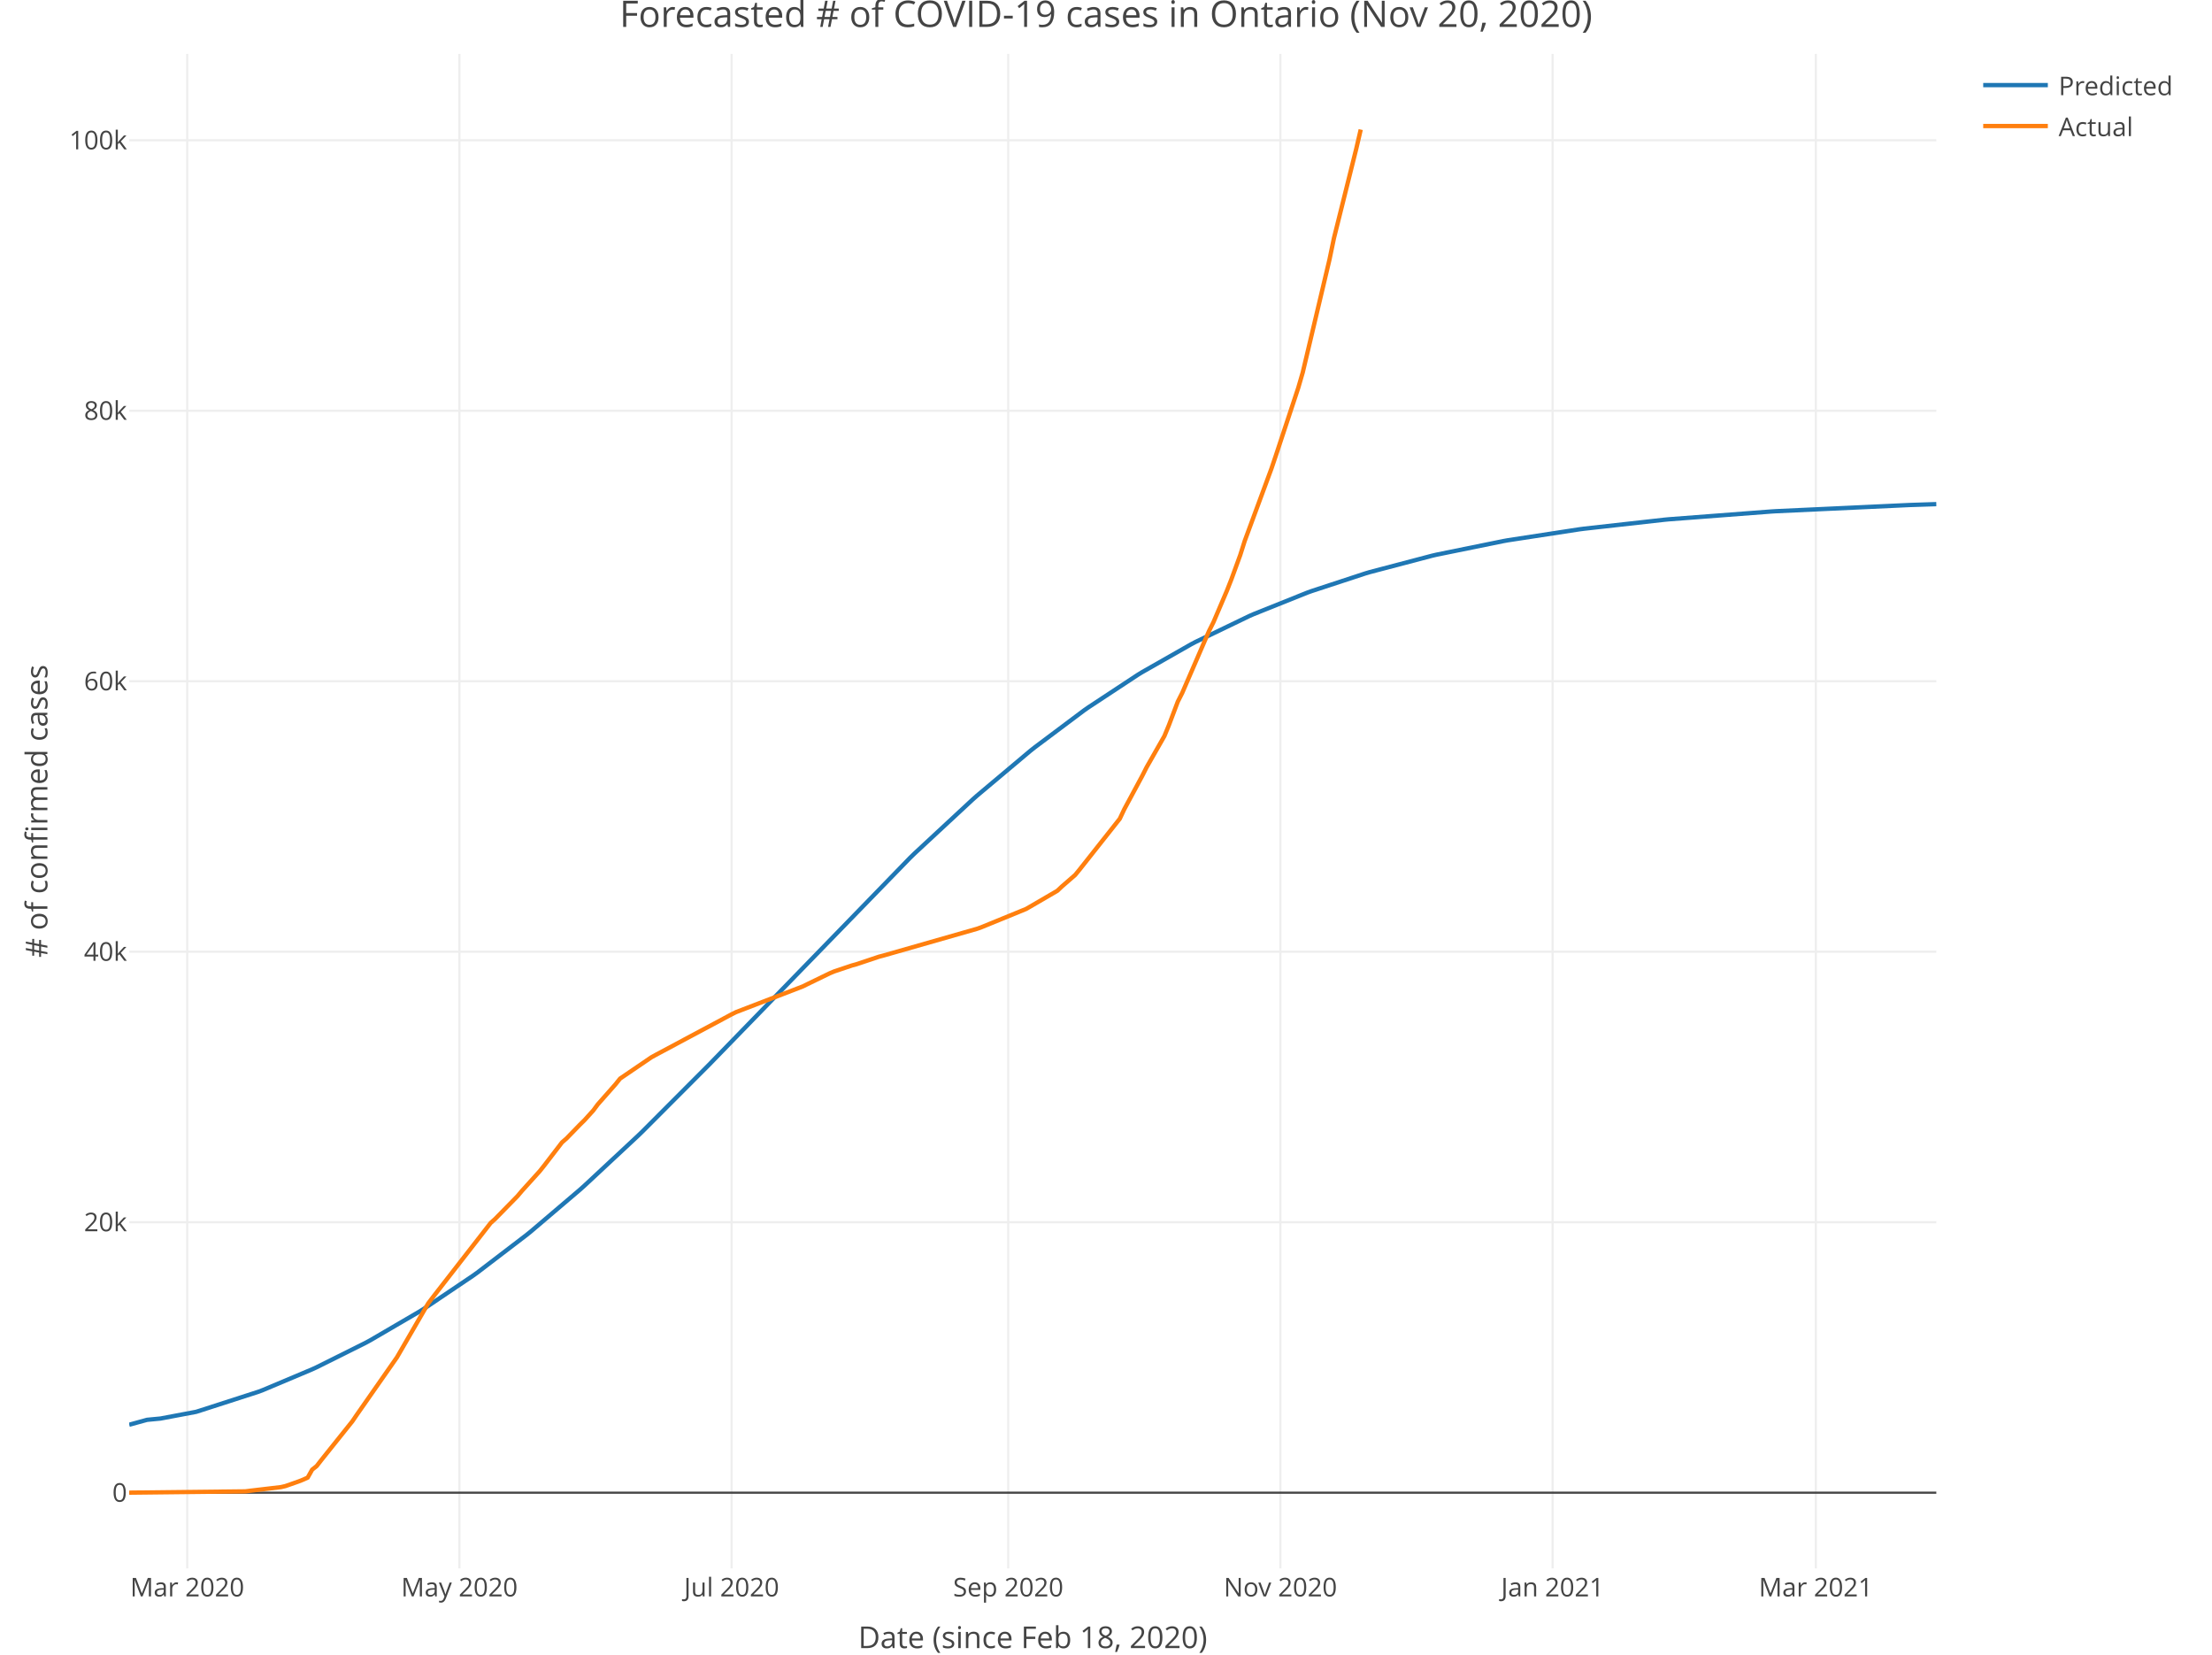
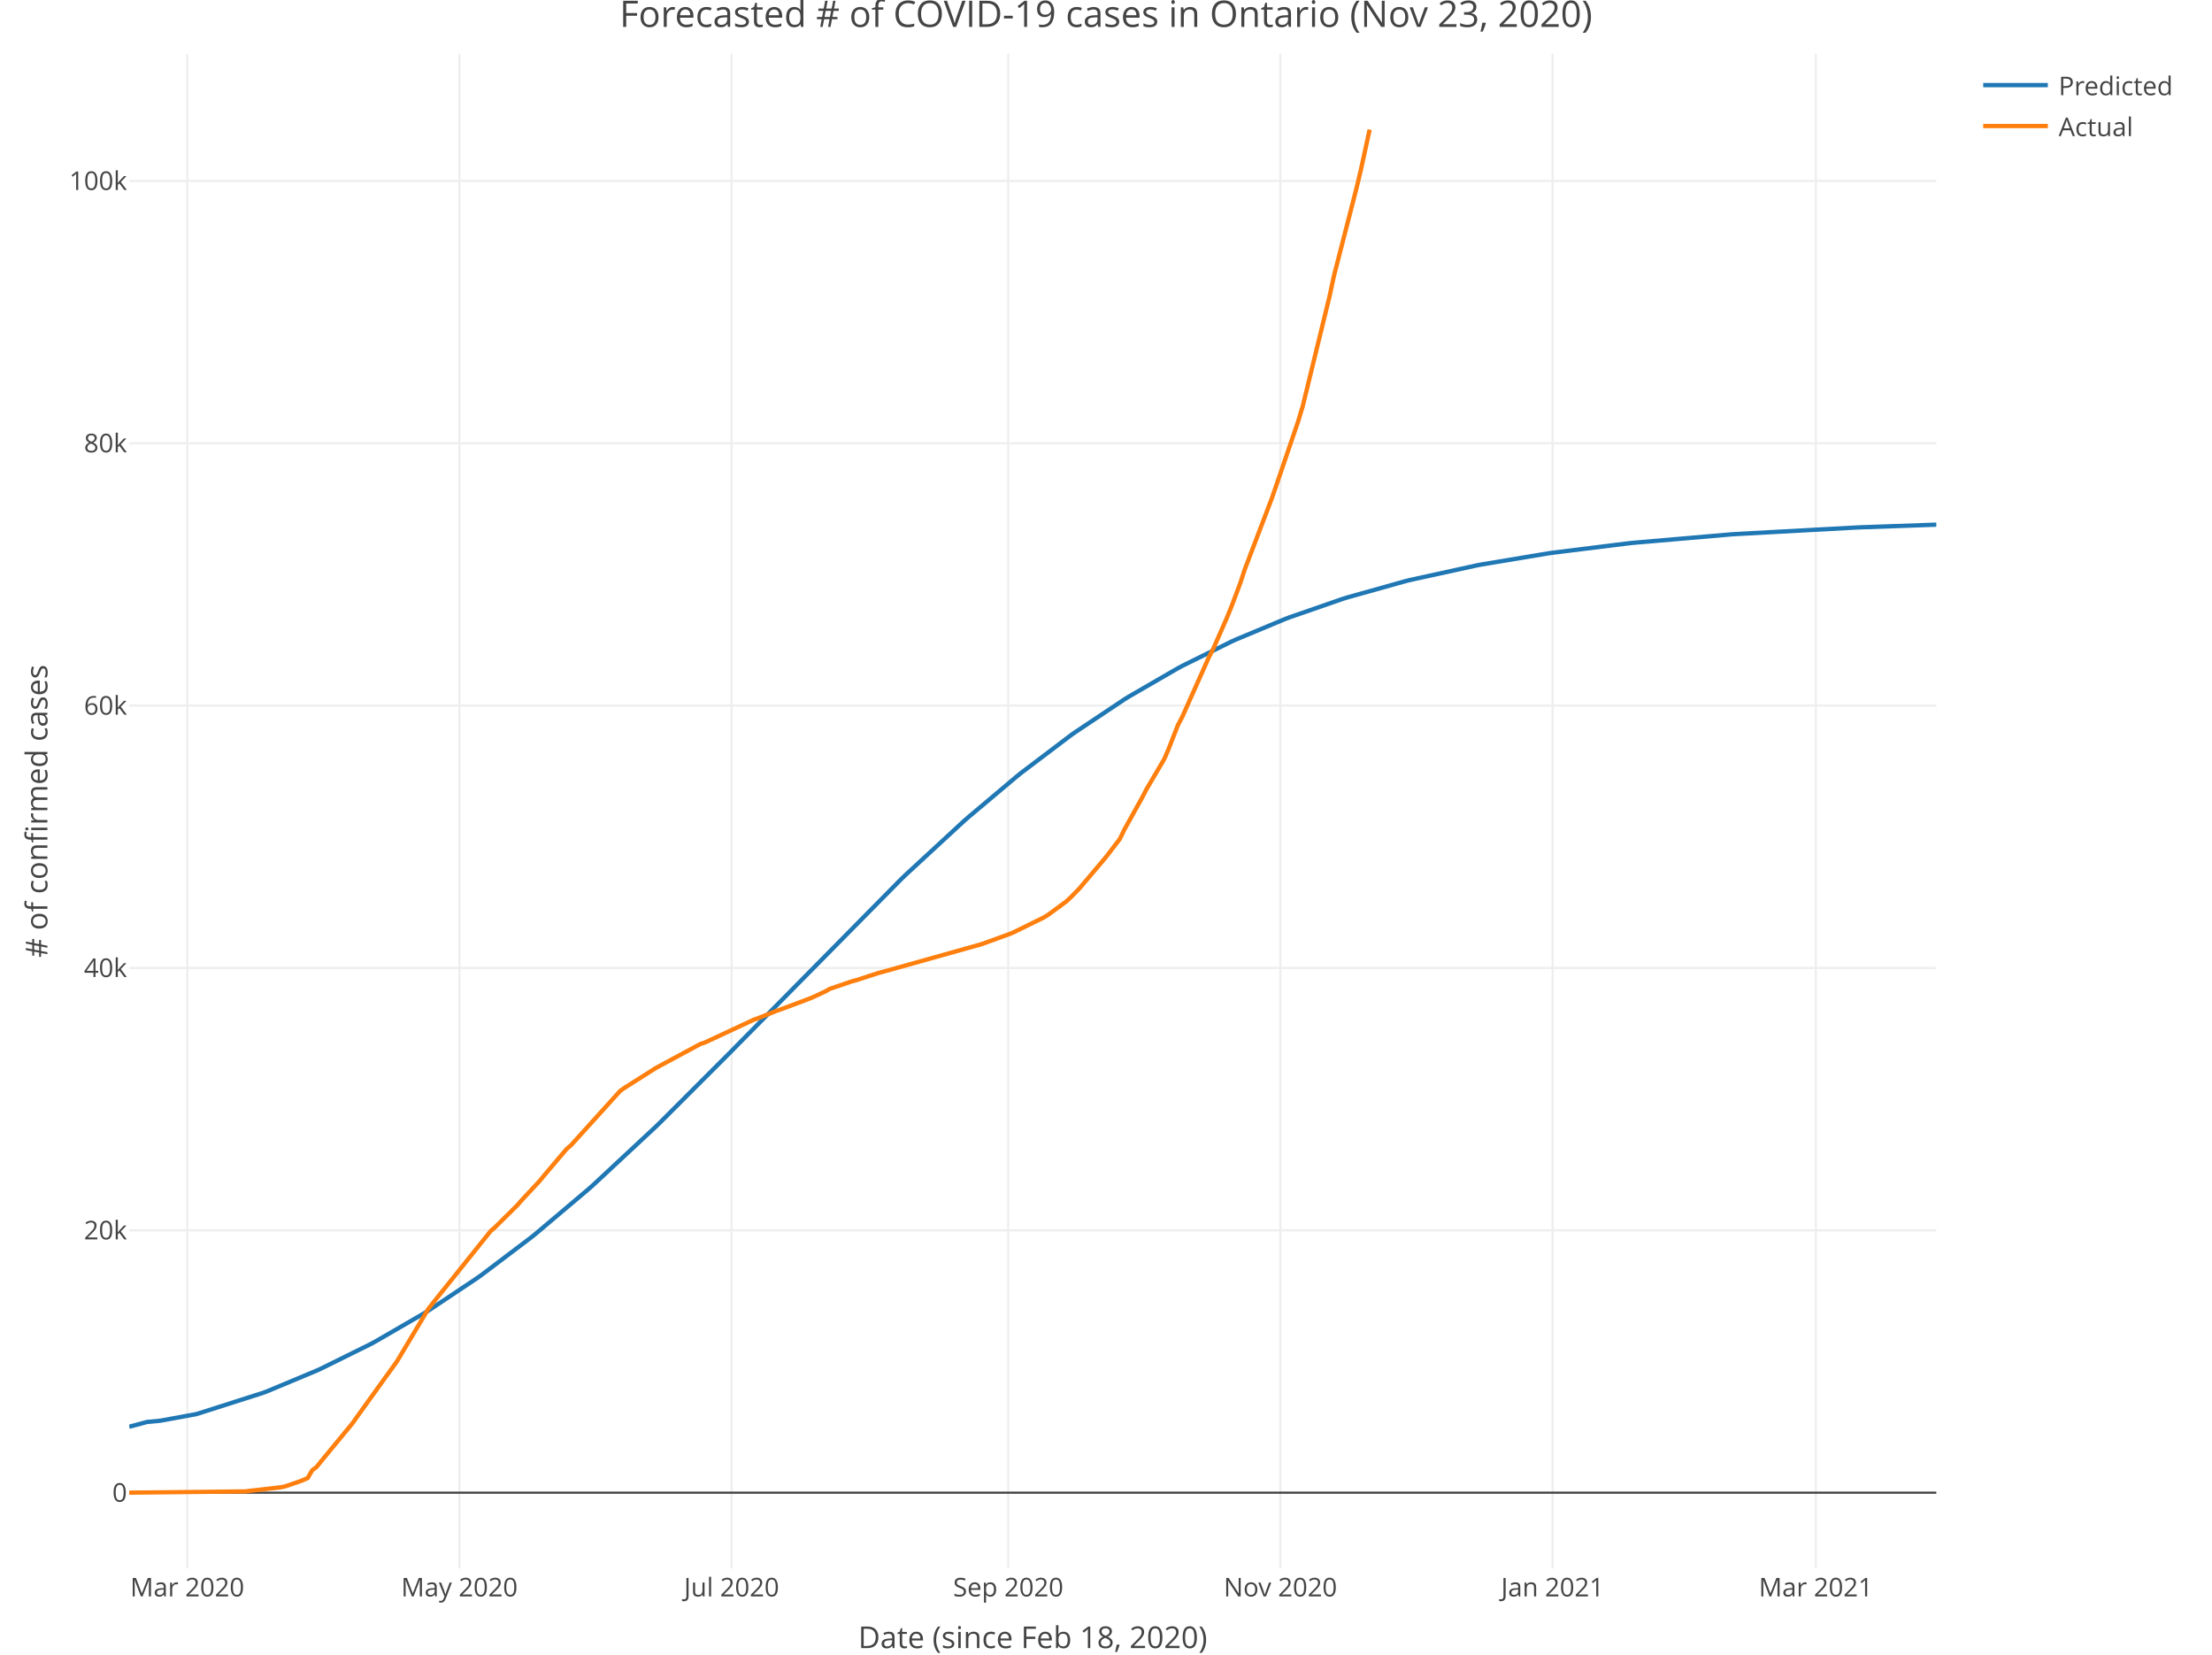
<svg xmlns="http://www.w3.org/2000/svg" class="main-svg" width="1027" height="768" style="" viewBox="0 0 1027 768">
  <rect x="0" y="0" width="1027" height="768" style="fill: rgb(255, 255, 255); fill-opacity: 1;" />
-   <defs id="defs-fba7bb">
+   <defs id="defs-5ffaaf">
    <g class="clips">
-       <clipPath id="clipfba7bbxyplot" class="plotclip">
+       <clipPath id="clip5ffaafxyplot" class="plotclip">
        <rect width="839" height="703" />
      </clipPath>
-       <clipPath class="axesclip" id="clipfba7bbx">
+       <clipPath class="axesclip" id="clip5ffaafx">
        <rect x="60" y="0" width="839" height="768" />
      </clipPath>
-       <clipPath class="axesclip" id="clipfba7bby">
+       <clipPath class="axesclip" id="clip5ffaafy">
        <rect x="0" y="25" width="1027" height="703" />
      </clipPath>
-       <clipPath class="axesclip" id="clipfba7bbxy">
+       <clipPath class="axesclip" id="clip5ffaafxy">
        <rect x="60" y="25" width="839" height="703" />
      </clipPath>
    </g>
    <g class="gradients" />
  </defs>
  <g class="bglayer" />
  <g class="layer-below">
    <g class="imagelayer" />
    <g class="shapelayer" />
  </g>
  <g class="cartesianlayer">
    <g class="subplot xy">
      <g class="layer-subplot">
        <g class="shapelayer" />
        <g class="imagelayer" />
      </g>
      <g class="gridlayer">
        <g class="x">
          <path class="xgrid crisp" transform="translate(86.93,0)" d="M0,25v703" style="stroke: rgb(238, 238, 238); stroke-opacity: 1; stroke-width: 1px;" />
          <path class="xgrid crisp" transform="translate(213.3,0)" d="M0,25v703" style="stroke: rgb(238, 238, 238); stroke-opacity: 1; stroke-width: 1px;" />
          <path class="xgrid crisp" transform="translate(339.67,0)" d="M0,25v703" style="stroke: rgb(238, 238, 238); stroke-opacity: 1; stroke-width: 1px;" />
          <path class="xgrid crisp" transform="translate(468.11,0)" d="M0,25v703" style="stroke: rgb(238, 238, 238); stroke-opacity: 1; stroke-width: 1px;" />
          <path class="xgrid crisp" transform="translate(594.47,0)" d="M0,25v703" style="stroke: rgb(238, 238, 238); stroke-opacity: 1; stroke-width: 1px;" />
          <path class="xgrid crisp" transform="translate(720.84,0)" d="M0,25v703" style="stroke: rgb(238, 238, 238); stroke-opacity: 1; stroke-width: 1px;" />
          <path class="xgrid crisp" transform="translate(843.07,0)" d="M0,25v703" style="stroke: rgb(238, 238, 238); stroke-opacity: 1; stroke-width: 1px;" />
        </g>
        <g class="y">
-           <path class="ygrid crisp" transform="translate(0,567.31)" d="M60,0h839" style="stroke: rgb(238, 238, 238); stroke-opacity: 1; stroke-width: 1px;" />
-           <path class="ygrid crisp" transform="translate(0,441.76)" d="M60,0h839" style="stroke: rgb(238, 238, 238); stroke-opacity: 1; stroke-width: 1px;" />
-           <path class="ygrid crisp" transform="translate(0,316.21)" d="M60,0h839" style="stroke: rgb(238, 238, 238); stroke-opacity: 1; stroke-width: 1px;" />
-           <path class="ygrid crisp" transform="translate(0,190.66)" d="M60,0h839" style="stroke: rgb(238, 238, 238); stroke-opacity: 1; stroke-width: 1px;" />
-           <path class="ygrid crisp" transform="translate(0,65.11)" d="M60,0h839" style="stroke: rgb(238, 238, 238); stroke-opacity: 1; stroke-width: 1px;" />
+           <path class="ygrid crisp" transform="translate(0,571.08)" d="M60,0h839" style="stroke: rgb(238, 238, 238); stroke-opacity: 1; stroke-width: 1px;" />
+           <path class="ygrid crisp" transform="translate(0,449.3)" d="M60,0h839" style="stroke: rgb(238, 238, 238); stroke-opacity: 1; stroke-width: 1px;" />
+           <path class="ygrid crisp" transform="translate(0,327.52)" d="M60,0h839" style="stroke: rgb(238, 238, 238); stroke-opacity: 1; stroke-width: 1px;" />
+           <path class="ygrid crisp" transform="translate(0,205.75)" d="M60,0h839" style="stroke: rgb(238, 238, 238); stroke-opacity: 1; stroke-width: 1px;" />
+           <path class="ygrid crisp" transform="translate(0,83.97)" d="M60,0h839" style="stroke: rgb(238, 238, 238); stroke-opacity: 1; stroke-width: 1px;" />
        </g>
      </g>
      <g class="zerolinelayer">
        <path class="yzl zl crisp" transform="translate(0,692.86)" d="M60,0h839" style="stroke: rgb(68, 68, 68); stroke-opacity: 1; stroke-width: 1px;" />
      </g>
      <path class="xlines-below" />
      <path class="ylines-below" />
      <g class="overlines-below" />
      <g class="xaxislayer-below" />
      <g class="yaxislayer-below" />
      <g class="overaxes-below" />
-       <g class="plot" transform="translate(60, 25)" clip-path="url('#clipfba7bbxyplot')">
+       <g class="plot" transform="translate(60, 25)" clip-path="url('#clip5ffaafxyplot')">
        <g class="scatterlayer mlayer">
-           <g class="trace scatter trace43b9d7" style="stroke-miterlimit: 2; opacity: 1;">
+           <g class="trace scatter trace2943ad" style="stroke-miterlimit: 2; opacity: 1;">
            <g class="fills" />
            <g class="errorbars" />
            <g class="lines">
-               <path class="js-line" d="M0,636.31L8.29,634.03L14.5,633.44L31.07,630.32L33.15,629.66L60.08,620.97L62.15,620.18L84.94,610.58L87.01,609.63L109.8,598.26L111.87,597.14L134.65,583.84L136.73,582.54L159.51,567.2L161.59,565.71L184.37,548.3L186.44,546.63L209.23,527.24L211.3,525.39L236.16,502.24L238.23,500.24L269.31,469.09L271.38,466.96L362.53,373.17L364.6,371.16L391.53,346.17L393.6,344.33L418.46,323.44L420.54,321.8L443.32,304.73L445.4,303.28L468.18,288.28L470.25,287.01L493.04,274.04L495.11,272.95L519.97,260.97L522.04,260.06L546.9,250.1L548.98,249.35L573.83,241.19L575.91,240.57L604.91,232.94L606.98,232.46L638.05,226.14L640.13,225.77L673.27,220.69L675.34,220.42L712.63,216.25L714.7,216.05L762.35,212.42L764.42,212.29L826.57,209.41L828.64,209.34L839,209" style="vector-effect: non-scaling-stroke; fill: none; stroke: rgb(31, 119, 180); stroke-opacity: 1; stroke-width: 2px; opacity: 1;" />
+               <path class="js-line" d="M0,637.25L8.29,635.02L14.5,634.44L31.07,631.4L33.15,630.76L62.15,621.5L64.22,620.71L87.01,611.19L89.08,610.25L111.87,598.98L113.94,597.87L136.73,584.69L138.8,583.4L161.59,568.2L163.66,566.72L186.44,549.49L188.52,547.83L213.38,526.83L215.45,524.99L244.45,497.99L246.52,495.98L279.67,462.83L281.74,460.71L358.39,383.08L360.46,381.09L387.39,356.24L389.46,354.42L412.25,335.24L414.32,333.58L437.11,316.34L439.18,314.87L461.97,299.67L464.04,298.38L486.83,285.2L488.9,284.09L511.69,272.82L513.76,271.88L536.55,262.36L538.62,261.57L563.48,252.95L565.55,252.31L592.48,244.76L594.55,244.24L625.62,237.44L627.7,237.04L658.77,231.86L660.84,231.56L696.06,227.19L698.13,226.97L743.71,223.04L745.78,222.9L801.71,219.86L803.78,219.77L839,218.53" style="vector-effect: non-scaling-stroke; fill: none; stroke: rgb(31, 119, 180); stroke-opacity: 1; stroke-width: 2px; opacity: 1;" />
            </g>
            <g class="points" />
            <g class="text" />
          </g>
-           <g class="trace scatter trace9f9ffe" style="stroke-miterlimit: 2; opacity: 1;">
+           <g class="trace scatter trace9e22b3" style="stroke-miterlimit: 2; opacity: 1;">
            <g class="fills" />
            <g class="errorbars" />
            <g class="lines">
-               <path class="js-line" d="M0,667.84L53.86,667.24L55.93,666.98L70.43,665.27L72.51,664.79L78.72,662.61L80.79,661.79L82.86,660.84L84.94,657.15L87.01,655.51L89.08,652.84L103.58,634.74L105.65,631.7L124.3,605.02L126.37,601.45L138.8,580L140.87,577.26L167.8,542.66L169.87,540.81L180.23,530.24L182.3,527.79L190.59,518.62L192.66,516.02L200.95,505.24L203.02,503.44L209.23,497.05L211.3,495.02L215.45,490.44L217.52,487.64L225.8,478.26L227.88,475.66L242.38,465.79L244.45,464.65L279.67,445.82L281.74,444.79L312.81,432.83L314.88,431.8L325.24,426.77L327.31,425.9L335.6,423.12L337.67,422.56L348.03,419.09L350.1,418.55L393.6,406.12L395.68,405.38L416.39,396.91L418.46,395.72L430.89,388.48L432.97,386.52L439.18,381.13L441.25,378.61L459.9,355.04L461.97,350.65L470.25,335.28L472.33,331.18L480.61,316.66L482.68,311.66L486.83,300.69L488.9,296.61L501.33,267.9L503.4,263.77L509.61,249.24L511.69,243.96L515.83,232.63L517.9,226.09L530.33,192.46L532.4,186.33L542.76,155.03L544.83,147.92L557.26,95.48L559.33,85.55L569.69,44.05L571.76,35.15" style="vector-effect: non-scaling-stroke; fill: none; stroke: rgb(255, 127, 14); stroke-opacity: 1; stroke-width: 2px; opacity: 1;" />
+               <path class="js-line" d="M0,667.84L53.86,667.26L55.93,667L70.43,665.35L72.51,664.88L78.72,662.77L80.79,661.97L82.86,661.05L84.94,657.47L87.01,655.89L89.08,653.29L103.58,635.73L105.65,632.79L124.3,606.91L126.37,603.45L138.8,582.64L140.87,579.98L167.8,546.42L169.87,544.63L180.23,534.38L182.3,532L190.59,523.1L192.66,520.58L203.02,508.38L205.09,506.6L227.88,481.43L229.95,479.95L244.45,470.76L246.52,469.64L265.17,459.59L267.24,458.91L290.02,448.29L292.1,447.57L300.38,444.25L302.45,443.55L314.88,438.89L316.96,438.07L323.17,435.2L325.24,434.01L335.6,430.48L337.67,429.93L348.03,426.57L350.1,426.04L395.68,413.26L397.75,412.52L408.11,408.75L410.18,407.95L424.68,400.83L426.75,399.53L435.04,393.44L437.11,391.53L441.25,387.3L443.32,384.82L451.61,375.06L453.68,372.57L459.9,364.44L461.97,360.18L470.25,345.27L472.33,341.29L480.61,327.21L482.68,322.36L486.83,311.72L488.9,307.77L501.33,279.92L503.4,275.91L509.61,261.81L511.69,256.69L515.83,245.71L517.9,239.36L530.33,206.75L532.4,200.8L542.76,170.44L544.83,163.55L557.26,112.67L559.33,103.05L569.69,62.79L571.76,54.16L575.91,35.15" style="vector-effect: non-scaling-stroke; fill: none; stroke: rgb(255, 127, 14); stroke-opacity: 1; stroke-width: 2px; opacity: 1;" />
            </g>
            <g class="points" />
            <g class="text" />
          </g>
        </g>
      </g>
      <g class="overplot" />
      <path class="xlines-above crisp" style="fill: none;" d="M0,0" />
      <path class="ylines-above crisp" style="fill: none;" d="M0,0" />
      <g class="overlines-above" />
      <g class="xaxislayer-above">
        <g class="xtick">
          <text text-anchor="middle" x="0" y="741" transform="translate(86.93,0)" style="font-family: 'Open Sans', verdana, arial, sans-serif; font-size: 12px; fill: rgb(68, 68, 68); fill-opacity: 1; white-space: pre;">Mar 2020</text>
        </g>
        <g class="xtick">
          <text text-anchor="middle" x="0" y="741" transform="translate(213.3,0)" style="font-family: 'Open Sans', verdana, arial, sans-serif; font-size: 12px; fill: rgb(68, 68, 68); fill-opacity: 1; white-space: pre;">May 2020</text>
        </g>
        <g class="xtick">
          <text text-anchor="middle" x="0" y="741" transform="translate(339.67,0)" style="font-family: 'Open Sans', verdana, arial, sans-serif; font-size: 12px; fill: rgb(68, 68, 68); fill-opacity: 1; white-space: pre;">Jul 2020</text>
        </g>
        <g class="xtick">
          <text text-anchor="middle" x="0" y="741" transform="translate(468.11,0)" style="font-family: 'Open Sans', verdana, arial, sans-serif; font-size: 12px; fill: rgb(68, 68, 68); fill-opacity: 1; white-space: pre;">Sep 2020</text>
        </g>
        <g class="xtick">
          <text text-anchor="middle" x="0" y="741" transform="translate(594.47,0)" style="font-family: 'Open Sans', verdana, arial, sans-serif; font-size: 12px; fill: rgb(68, 68, 68); fill-opacity: 1; white-space: pre;">Nov 2020</text>
        </g>
        <g class="xtick">
          <text text-anchor="middle" x="0" y="741" transform="translate(720.84,0)" style="font-family: 'Open Sans', verdana, arial, sans-serif; font-size: 12px; fill: rgb(68, 68, 68); fill-opacity: 1; white-space: pre;">Jan 2021</text>
        </g>
        <g class="xtick">
          <text text-anchor="middle" x="0" y="741" transform="translate(843.07,0)" style="font-family: 'Open Sans', verdana, arial, sans-serif; font-size: 12px; fill: rgb(68, 68, 68); fill-opacity: 1; white-space: pre;">Mar 2021</text>
        </g>
      </g>
      <g class="yaxislayer-above">
        <g class="ytick">
          <text text-anchor="end" x="59" y="4.2" transform="translate(0,692.86)" style="font-family: 'Open Sans', verdana, arial, sans-serif; font-size: 12px; fill: rgb(68, 68, 68); fill-opacity: 1; white-space: pre;">0</text>
        </g>
        <g class="ytick">
-           <text text-anchor="end" x="59" y="4.2" transform="translate(0,567.31)" style="font-family: 'Open Sans', verdana, arial, sans-serif; font-size: 12px; fill: rgb(68, 68, 68); fill-opacity: 1; white-space: pre;">20k</text>
+           <text text-anchor="end" x="59" y="4.2" transform="translate(0,571.08)" style="font-family: 'Open Sans', verdana, arial, sans-serif; font-size: 12px; fill: rgb(68, 68, 68); fill-opacity: 1; white-space: pre;">20k</text>
        </g>
        <g class="ytick">
-           <text text-anchor="end" x="59" y="4.2" transform="translate(0,441.76)" style="font-family: 'Open Sans', verdana, arial, sans-serif; font-size: 12px; fill: rgb(68, 68, 68); fill-opacity: 1; white-space: pre;">40k</text>
+           <text text-anchor="end" x="59" y="4.2" transform="translate(0,449.3)" style="font-family: 'Open Sans', verdana, arial, sans-serif; font-size: 12px; fill: rgb(68, 68, 68); fill-opacity: 1; white-space: pre;">40k</text>
        </g>
        <g class="ytick">
-           <text text-anchor="end" x="59" y="4.2" transform="translate(0,316.21)" style="font-family: 'Open Sans', verdana, arial, sans-serif; font-size: 12px; fill: rgb(68, 68, 68); fill-opacity: 1; white-space: pre;">60k</text>
+           <text text-anchor="end" x="59" y="4.2" transform="translate(0,327.52)" style="font-family: 'Open Sans', verdana, arial, sans-serif; font-size: 12px; fill: rgb(68, 68, 68); fill-opacity: 1; white-space: pre;">60k</text>
        </g>
        <g class="ytick">
-           <text text-anchor="end" x="59" y="4.2" transform="translate(0,190.66)" style="font-family: 'Open Sans', verdana, arial, sans-serif; font-size: 12px; fill: rgb(68, 68, 68); fill-opacity: 1; white-space: pre;">80k</text>
+           <text text-anchor="end" x="59" y="4.2" transform="translate(0,205.75)" style="font-family: 'Open Sans', verdana, arial, sans-serif; font-size: 12px; fill: rgb(68, 68, 68); fill-opacity: 1; white-space: pre;">80k</text>
        </g>
        <g class="ytick">
-           <text text-anchor="end" x="59" y="4.2" transform="translate(0,65.11)" style="font-family: 'Open Sans', verdana, arial, sans-serif; font-size: 12px; fill: rgb(68, 68, 68); fill-opacity: 1; white-space: pre;">100k</text>
+           <text text-anchor="end" x="59" y="4.2" transform="translate(0,83.97)" style="font-family: 'Open Sans', verdana, arial, sans-serif; font-size: 12px; fill: rgb(68, 68, 68); fill-opacity: 1; white-space: pre;">100k</text>
        </g>
      </g>
      <g class="overaxes-above" />
    </g>
  </g>
  <g class="polarlayer" />
  <g class="ternarylayer" />
  <g class="geolayer" />
  <g class="funnelarealayer" />
  <g class="pielayer" />
  <g class="treemaplayer" />
  <g class="sunburstlayer" />
  <g class="glimages" />
-   <defs id="topdefs-fba7bb">
+   <defs id="topdefs-5ffaaf">
    <g class="clips" />
-     <clipPath id="legendfba7bb">
+     <clipPath id="legend5ffaaf">
      <rect width="101" height="48" x="0" y="0" />
    </clipPath>
  </defs>
  <g class="layer-above">
    <g class="imagelayer" />
    <g class="shapelayer" />
  </g>
  <g class="infolayer">
    <g class="legend" pointer-events="all" transform="translate(915.78, 25)">
      <rect class="bg" shape-rendering="crispEdges" style="stroke: rgb(68, 68, 68); stroke-opacity: 1; fill: rgb(255, 255, 255); fill-opacity: 1; stroke-width: 0px;" width="101" height="48" x="0" y="0" />
-       <g class="scrollbox" transform="translate(0, 0)" clip-path="url('#legendfba7bb')">
+       <g class="scrollbox" transform="translate(0, 0)" clip-path="url('#legend5ffaaf')">
        <g class="groups">
          <g class="traces" style="opacity: 1;" transform="translate(0, 14.5)">
            <text class="legendtext user-select-none" text-anchor="start" x="40" y="4.68" style="font-family: 'Open Sans', verdana, arial, sans-serif; font-size: 12px; fill: rgb(68, 68, 68); fill-opacity: 1; white-space: pre;">Predicted</text>
            <g class="layers" style="opacity: 1;">
              <g class="legendfill" />
              <g class="legendlines">
                <path class="js-line" d="M5,0h30" style="fill: none; stroke: rgb(31, 119, 180); stroke-opacity: 1; stroke-width: 2px;" />
              </g>
              <g class="legendsymbols">
                <g class="legendpoints" />
              </g>
            </g>
            <rect class="legendtoggle" pointer-events="all" x="0" y="-9.5" width="95.891" height="19" style="cursor: pointer; fill: rgb(0, 0, 0); fill-opacity: 0;" />
          </g>
          <g class="traces" style="opacity: 1;" transform="translate(0, 33.5)">
            <text class="legendtext user-select-none" text-anchor="start" x="40" y="4.68" style="font-family: 'Open Sans', verdana, arial, sans-serif; font-size: 12px; fill: rgb(68, 68, 68); fill-opacity: 1; white-space: pre;">Actual</text>
            <g class="layers" style="opacity: 1;">
              <g class="legendfill" />
              <g class="legendlines">
                <path class="js-line" d="M5,0h30" style="fill: none; stroke: rgb(255, 127, 14); stroke-opacity: 1; stroke-width: 2px;" />
              </g>
              <g class="legendsymbols">
                <g class="legendpoints" />
              </g>
            </g>
            <rect class="legendtoggle" pointer-events="all" x="0" y="-9.5" width="95.891" height="19" style="cursor: pointer; fill: rgb(0, 0, 0); fill-opacity: 0;" />
          </g>
        </g>
      </g>
      <rect class="scrollbar" rx="20" ry="3" width="0" height="0" style="fill: rgb(128, 139, 164); fill-opacity: 1;" x="0" y="0" />
    </g>
    <g class="g-gtitle">
-       <text class="gtitle" x="513.5" y="12.5" text-anchor="middle" dy="0em" style="font-family: 'Open Sans', verdana, arial, sans-serif; font-size: 17px; fill: rgb(68, 68, 68); opacity: 1; font-weight: normal; white-space: pre;">Forecasted # of COVID-19 cases in Ontario (Nov 20, 2020)</text>
+       <text class="gtitle" x="513.5" y="12.5" text-anchor="middle" dy="0em" style="font-family: 'Open Sans', verdana, arial, sans-serif; font-size: 17px; fill: rgb(68, 68, 68); opacity: 1; font-weight: normal; white-space: pre;">Forecasted # of COVID-19 cases in Ontario (Nov 23, 2020)</text>
    </g>
    <g class="g-xtitle" transform="translate(0,-15)">
      <text class="xtitle" x="479.5" y="780" text-anchor="middle" style="font-family: 'Open Sans', verdana, arial, sans-serif; font-size: 14px; fill: rgb(68, 68, 68); opacity: 1; font-weight: normal; white-space: pre;">Date (since Feb 18, 2020)</text>
    </g>
    <g class="g-ytitle">
      <text class="ytitle" transform="rotate(-90,22,376.5)" x="22" y="376.5" text-anchor="middle" style="font-family: 'Open Sans', verdana, arial, sans-serif; font-size: 14px; fill: rgb(68, 68, 68); opacity: 1; font-weight: normal; white-space: pre;"># of confirmed cases</text>
    </g>
  </g>
</svg>
